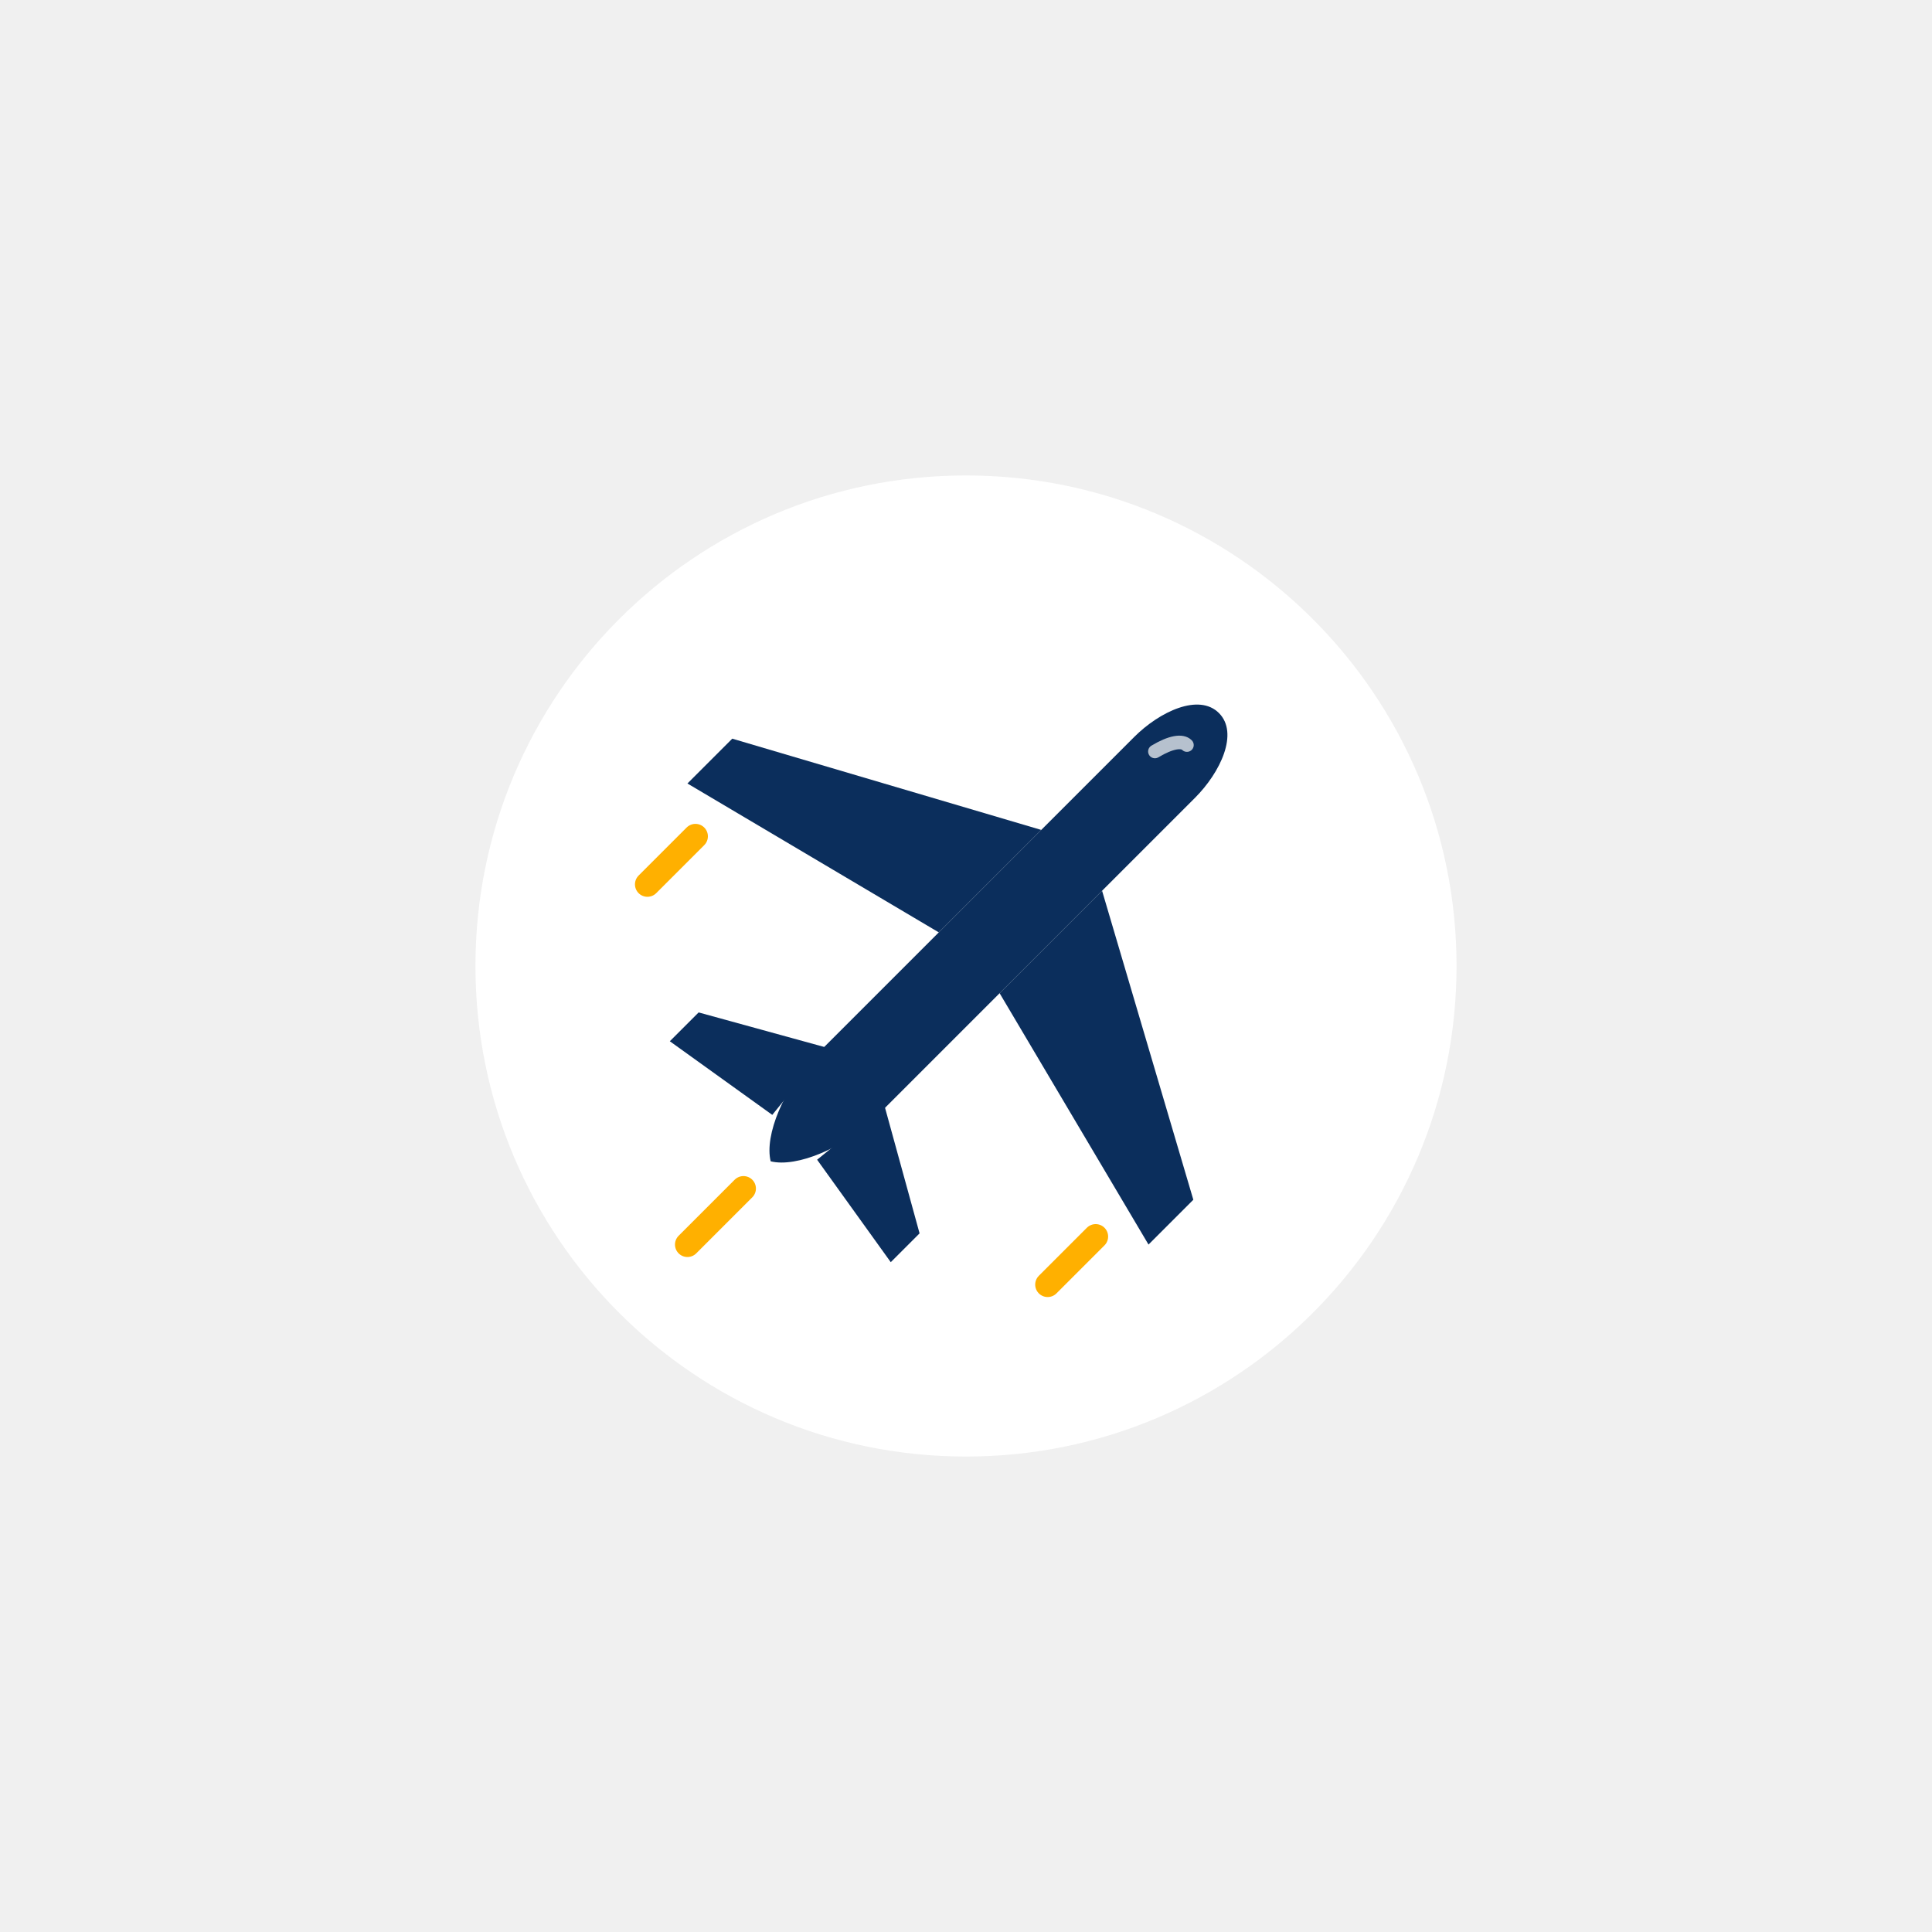
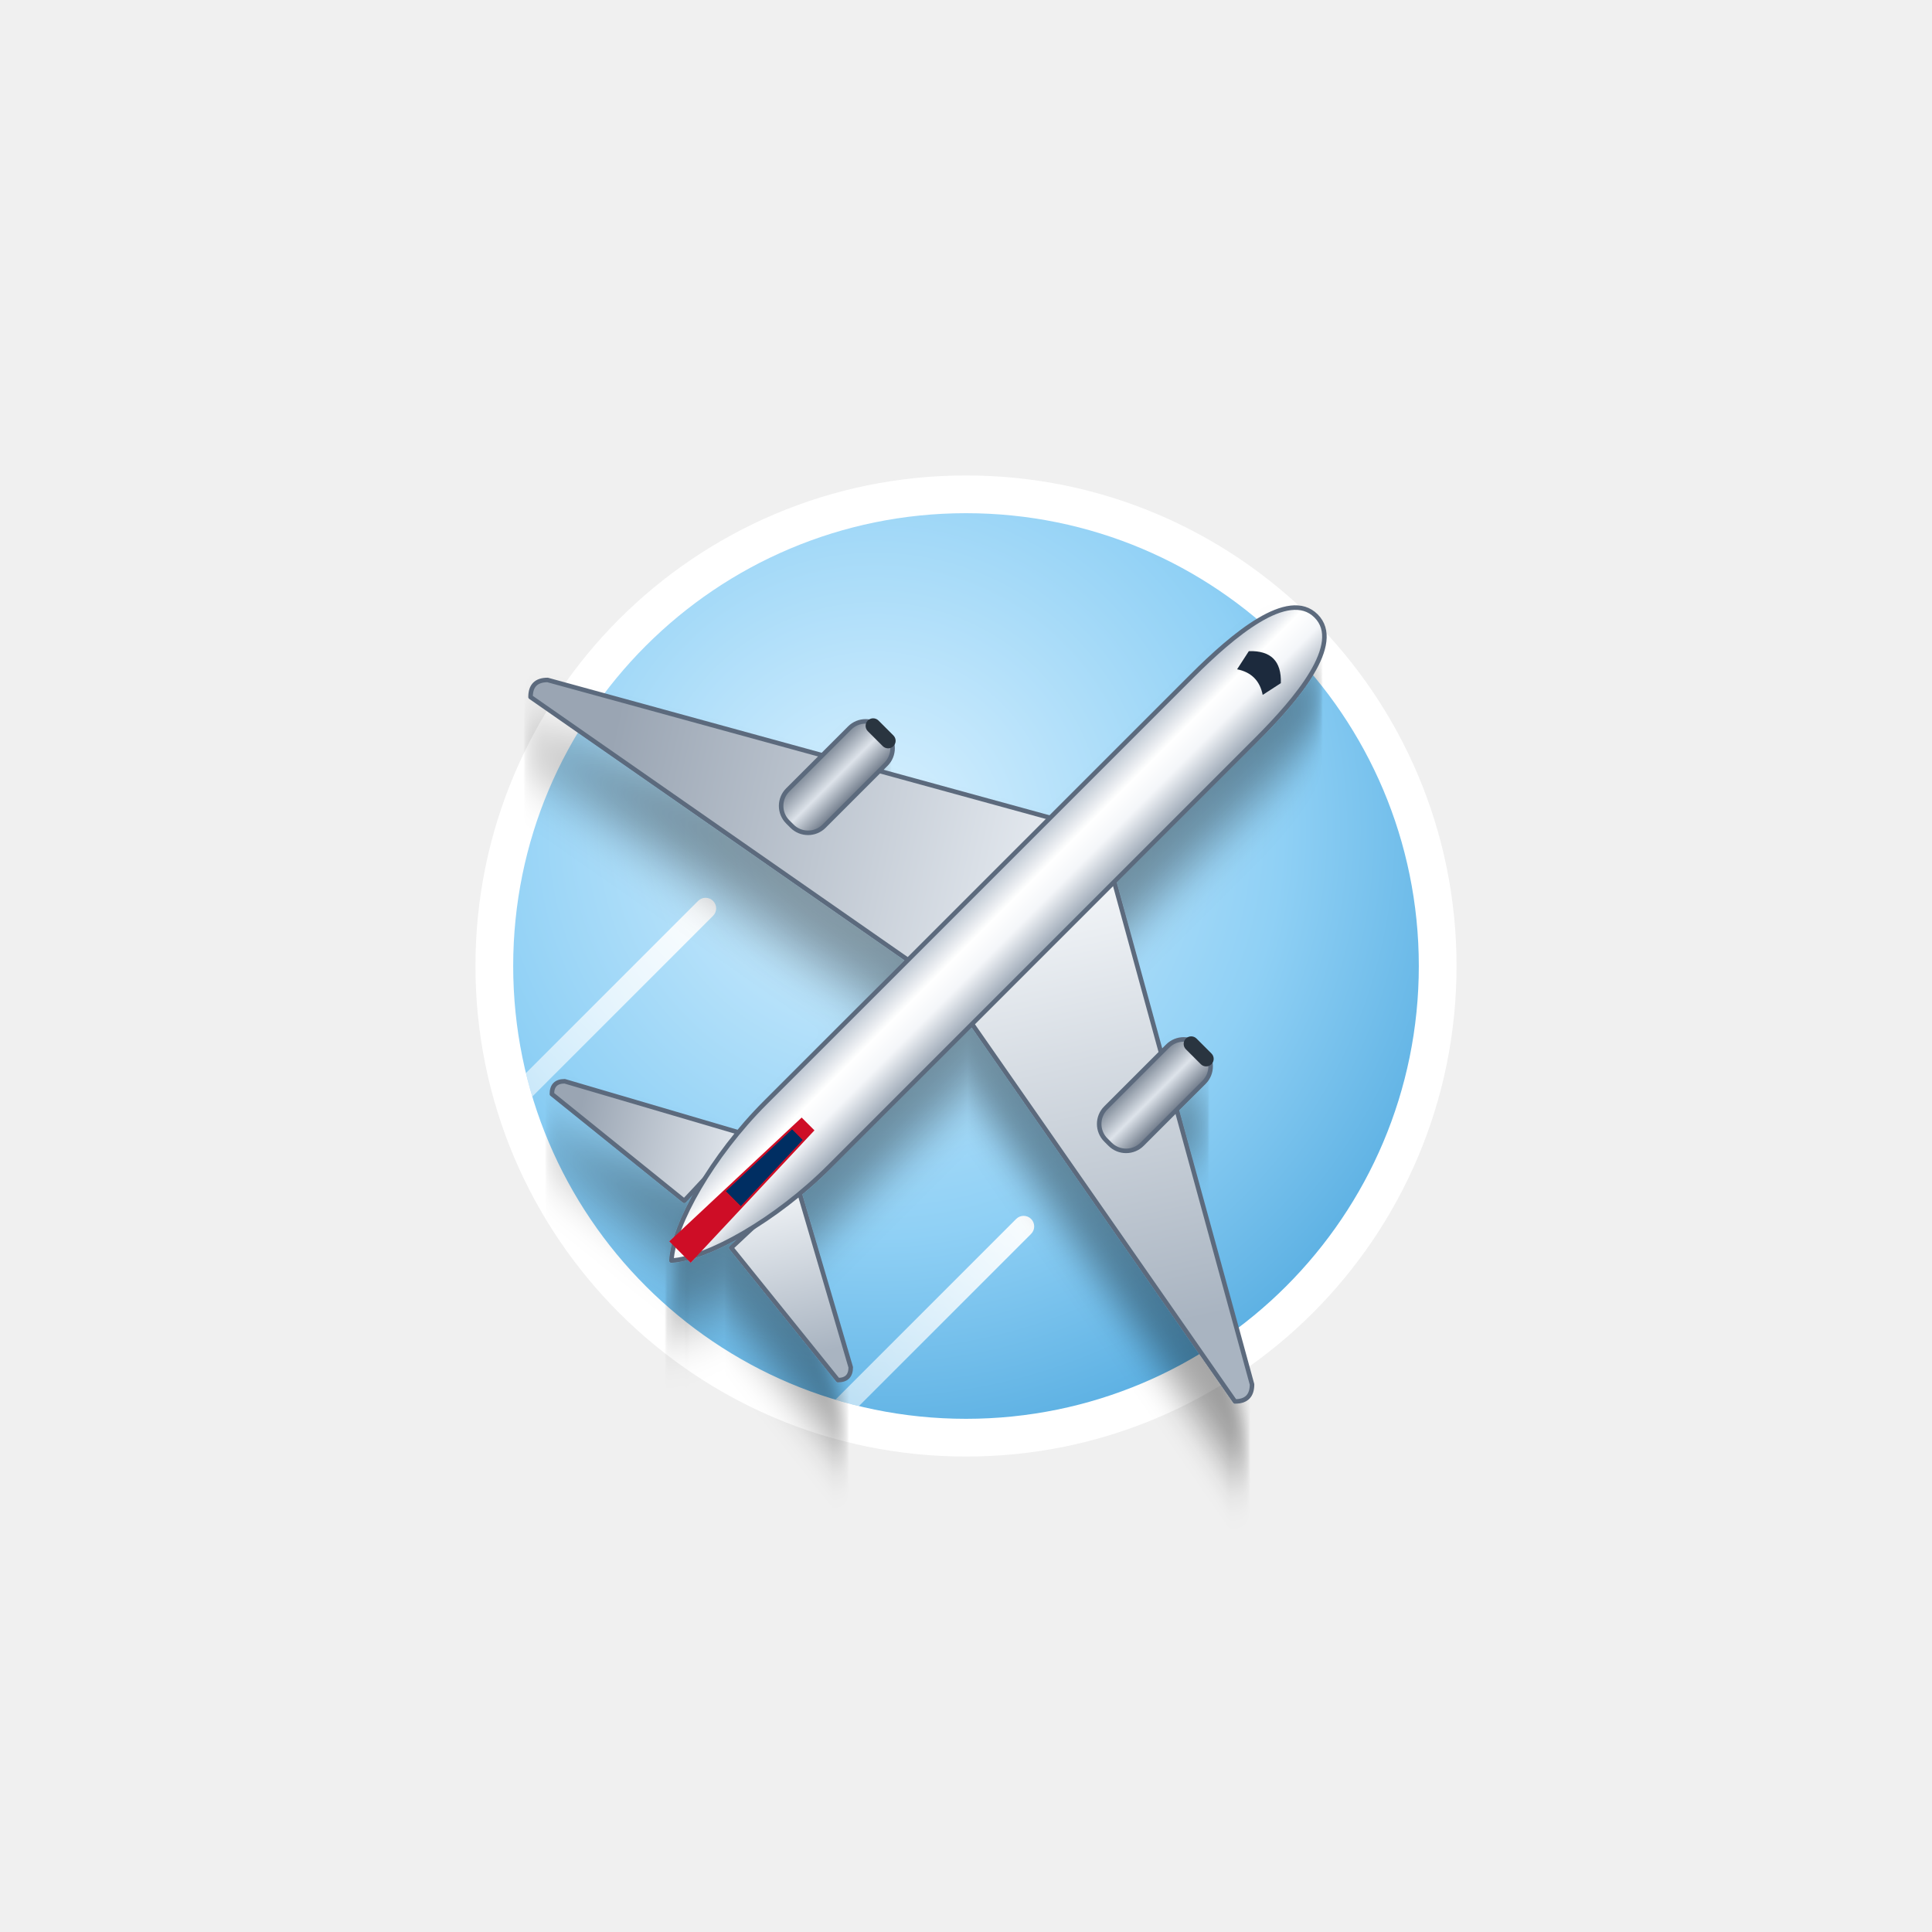
<svg xmlns="http://www.w3.org/2000/svg" viewBox="0 0 1024 1024" width="1024" height="1024">
  <circle cx="512" cy="512" r="260" fill="#FFFFFF" />
-   <g transform="translate(512 512) scale(0.6) translate(-512 -512)">
-     <g transform="rotate(45 512 512) translate(0 -40)">
-       <g stroke="#FFB000" stroke-width="22" stroke-linecap="round">
-         <line x1="512" y1="830" x2="512" y2="900" />
-         <line x1="262" y1="640" x2="262" y2="700" />
-         <line x1="762" y1="640" x2="762" y2="700" />
+   <g transform="translate(512 512) scale(0.8) translate(-512 -512)">
+     <defs>
+       <radialGradient id="sky" cx="40%" cy="35%" r="75%">
+         <stop offset="0" stop-color="#D9F1FF" />
+         <stop offset="0.6" stop-color="#8FD0F5" />
+         <stop offset="1" stop-color="#4FA8DE" />
+       </radialGradient>
+       <linearGradient id="body" x1="0" x2="1">
+         <stop offset="0" stop-color="#B9C3CF" />
+         <stop offset="0.35" stop-color="#FFFFFF" />
+         <stop offset="0.6" stop-color="#F4F6F9" />
+         <stop offset="1" stop-color="#9AA6B4" />
+       </linearGradient>
+       <linearGradient id="wingR" x1="0" y1="0" x2="1" y2="0.4">
+         <stop offset="0" stop-color="#F2F5F8" />
+         <stop offset="1" stop-color="#A9B4C1" />
+       </linearGradient>
+       <linearGradient id="wingL" x1="1" y1="0" x2="0" y2="0.4">
+         <stop offset="0" stop-color="#E4E9EF" />
+         <stop offset="1" stop-color="#9AA5B3" />
+       </linearGradient>
+       <linearGradient id="eng" x1="0" x2="1">
+         <stop offset="0" stop-color="#7D8896" />
+         <stop offset="0.5" stop-color="#DDE3EA" />
+         <stop offset="1" stop-color="#6E7988" />
+       </linearGradient>
+       <linearGradient id="trail" x1="0" y1="0" x2="0" y2="1">
+         <stop offset="0" stop-color="#FFFFFF" stop-opacity="0.95" />
+         <stop offset="1" stop-color="#FFFFFF" stop-opacity="0" />
+       </linearGradient>
+       <filter id="sh" x="-30%" y="-30%" width="160%" height="160%">
+         <feGaussianBlur in="SourceAlpha" stdDeviation="14" />
+         <feOffset dx="26" dy="30" />
+         <feComponentTransfer>
+           <feFuncA type="linear" slope="0.35" />
+         </feComponentTransfer>
+         <feMerge>
+           <feMergeNode />
+           <feMergeNode in="SourceGraphic" />
+         </feMerge>
+       </filter>
+       <clipPath id="disc">
+         <circle cx="512" cy="512" r="300" />
+       </clipPath>
+     </defs>
+     <circle cx="512" cy="512" r="300" fill="url(#sky)" />
+     <g clip-path="url(#disc)">
+       <g transform="rotate(45 512 512)">
+         <rect x="356" y="600" width="14" height="420" rx="7" fill="url(#trail)" />
+         <rect x="654" y="600" width="14" height="420" rx="7" fill="url(#trail)" />
      </g>
-       <g fill="#0B2E5C">
-         <path d="M512 236C537 236 550 272 550 304L550 700C550 742 532 784 512 796C492 784 474 742 474 700L474 304C474 272 487 236 512 236Z" />
-         <path d="M550 420L800 556L800 612L550 548Z" />
-         <path d="M474 420L224 556L224 612L474 548Z" />
-         <path d="M548 690L650 748L650 784L540 766Z" />
-         <path d="M476 690L374 748L374 784L484 766Z" />
-       </g>
-       <path d="M496 300C500 284 506 276 512 276" fill="none" stroke="#FFFFFF" stroke-width="12" stroke-linecap="round" opacity="0.7" />
+     </g>
+     <g transform="rotate(45 512 512) translate(0 -30)" filter="url(#sh)" stroke="#5C6B7D" stroke-width="3" stroke-linejoin="round">
+       <path d="M540 432L842 604Q850 612 842 620L540 566Z" fill="url(#wingR)" />
+       <path d="M484 432L182 604Q174 612 182 620L484 566Z" fill="url(#wingL)" />
+       <rect x="644" y="470" width="34" height="88" rx="15" fill="url(#eng)" />
+       <rect x="346" y="470" width="34" height="88" rx="15" fill="url(#eng)" />
+       <rect x="649" y="468" width="24" height="10" rx="5" fill="#2B3440" stroke="none" />
+       <rect x="351" y="468" width="24" height="10" rx="5" fill="#2B3440" stroke="none" />
+       <path d="M536 724L646 784Q652 790 646 796L534 784Z" fill="url(#wingR)" />
+       <path d="M488 724L378 784Q372 790 378 796L490 784Z" fill="url(#wingL)" />
+       <path d="M512 214C538 214 542 262 542 300L542 700C542 750 528 800 512 818C496 800 482 750 482 700L482 300C482 262 486 214 512 214Z" fill="url(#body)" />
+       <path d="M506 690L518 690L522 810L502 810Z" fill="#CE1126" stroke="none" />
+       <path d="M507 700L517 700L519 760L505 760Z" fill="#002D62" stroke="none" />
+       <path d="M497 262Q512 246 527 262L524 276Q512 268 500 276Z" fill="#1D2B3C" stroke="none" />
    </g>
  </g>
</svg>
